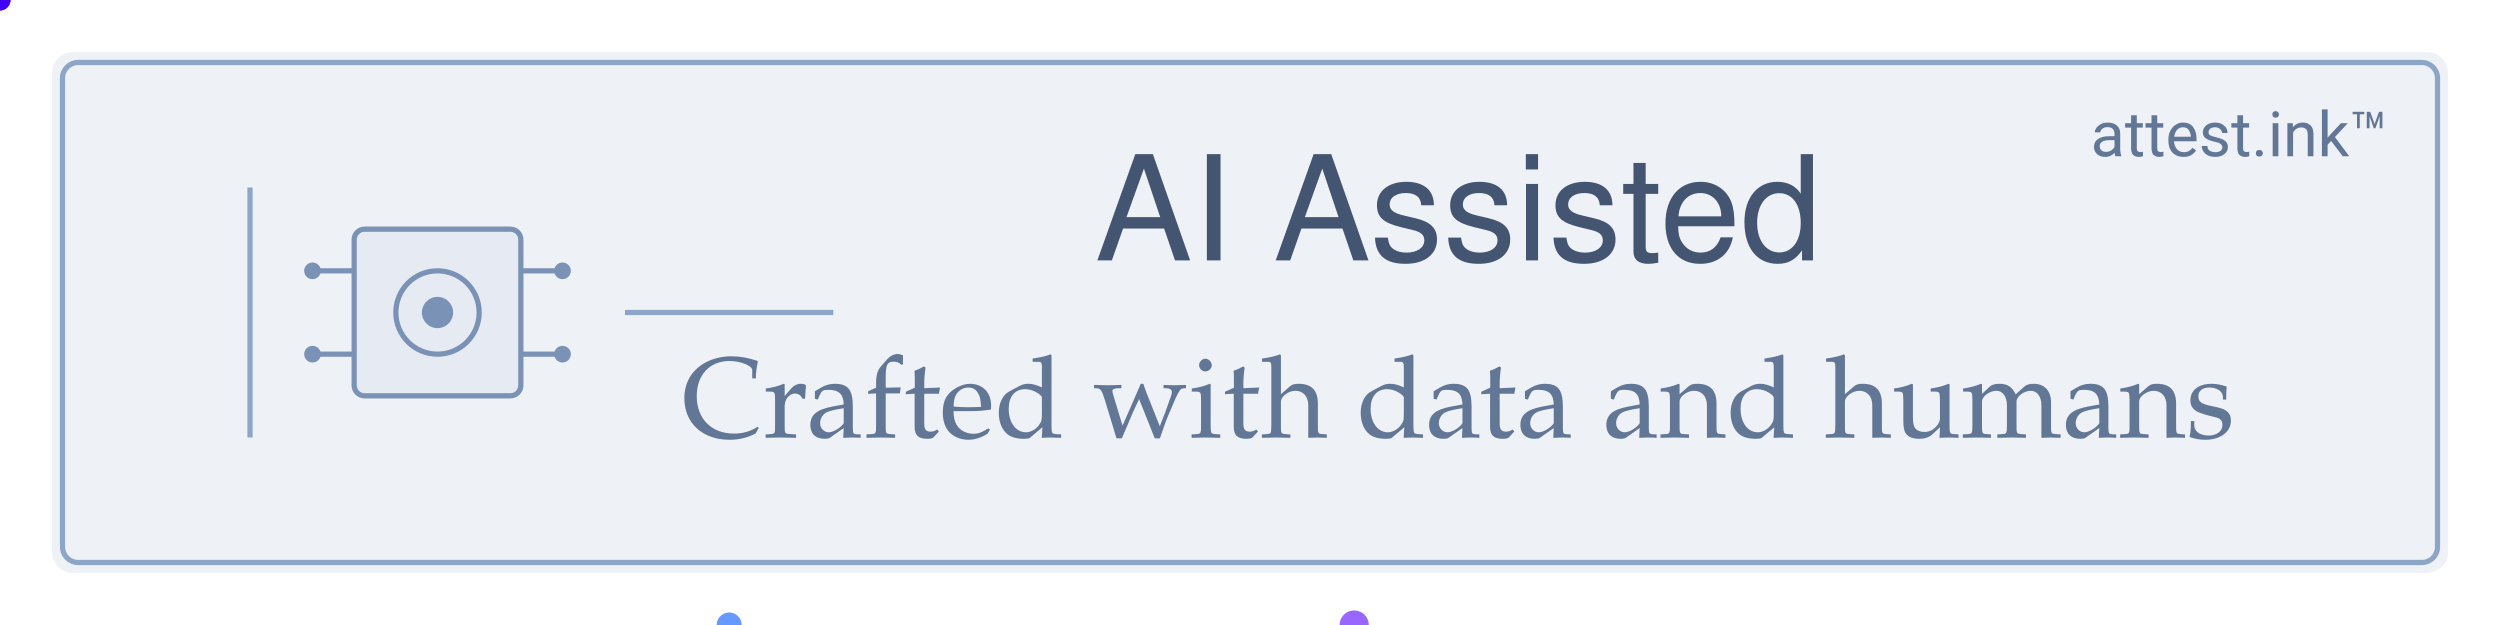
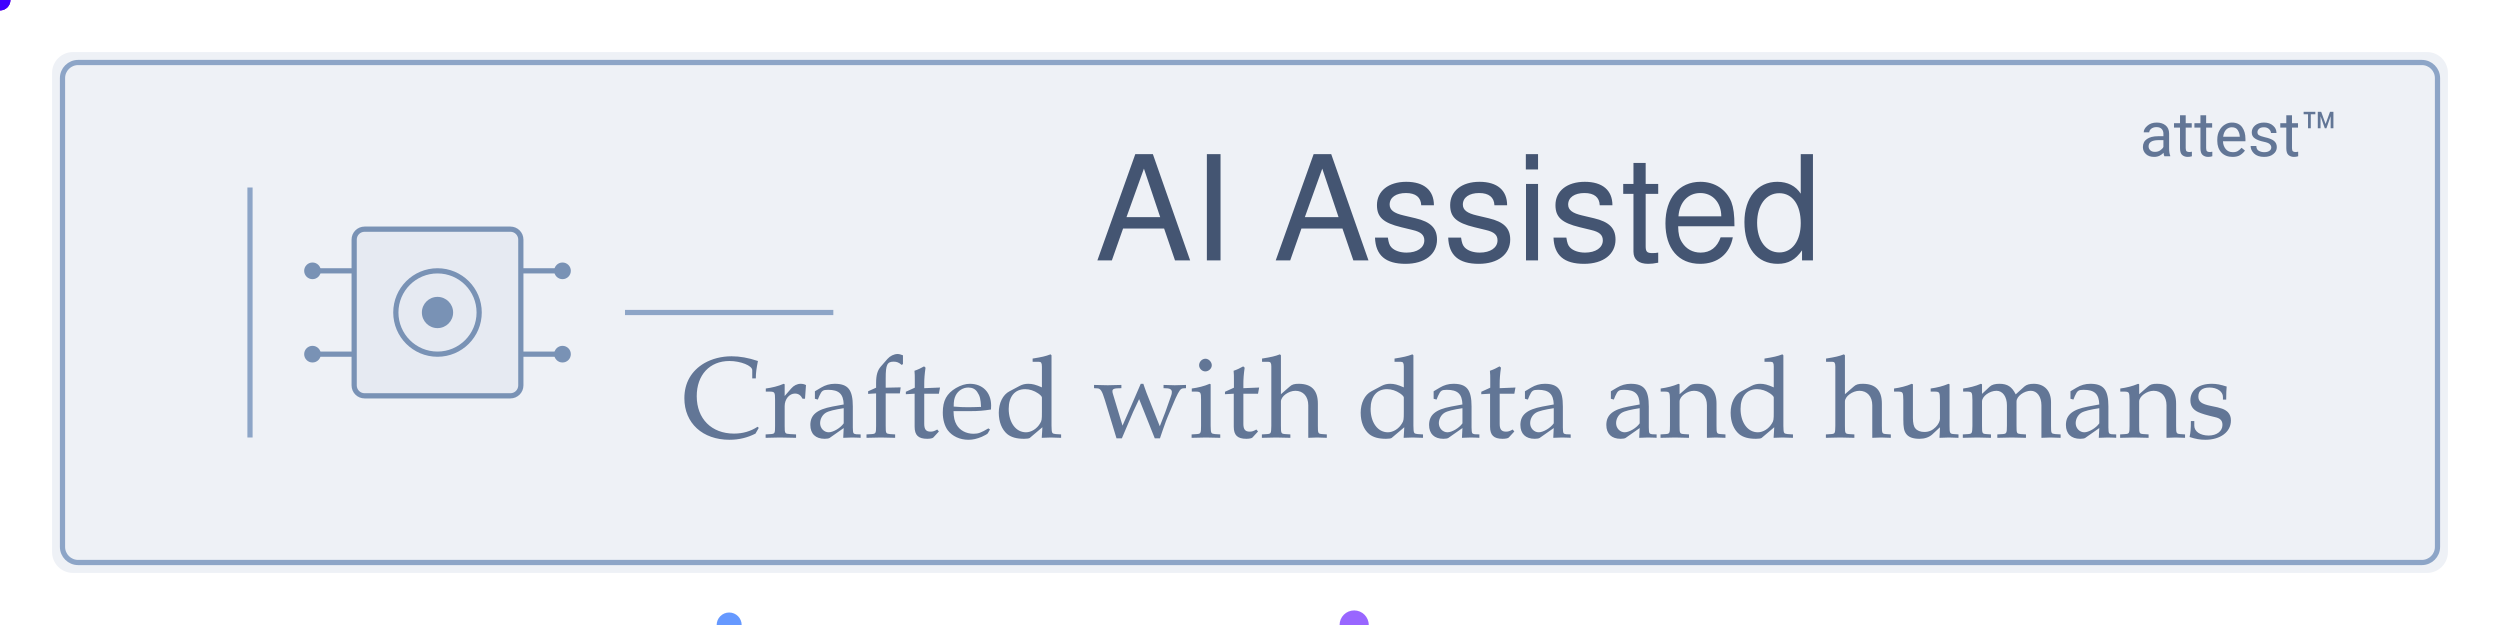
<svg xmlns="http://www.w3.org/2000/svg" viewBox="0 0 240 60">
  <rect x="5" y="5" width="230" height="50" rx="2" fill="#eef1f6" />
  <rect x="6" y="6" width="228" height="48" rx="1.5" fill="none" stroke="#8da5c7" stroke-width="0.5" />
  <g transform="translate(42, 30)">
    <rect x="-8" y="-8" width="16" height="16" rx="1" fill="#e6eaf2" stroke="#7992b5" stroke-width="0.5" />
    <line x1="-8" y1="-4" x2="-12" y2="-4" stroke="#7992b5" stroke-width="0.5" />
    <line x1="-8" y1="4" x2="-12" y2="4" stroke="#7992b5" stroke-width="0.5" />
    <line x1="8" y1="-4" x2="12" y2="-4" stroke="#7992b5" stroke-width="0.5" />
    <line x1="8" y1="4" x2="12" y2="4" stroke="#7992b5" stroke-width="0.5" />
    <circle cx="-12" cy="-4" r="0.8" fill="#7992b5" />
    <circle cx="-12" cy="4" r="0.8" fill="#7992b5" />
    <circle cx="12" cy="-4" r="0.8" fill="#7992b5" />
    <circle cx="12" cy="4" r="0.8" fill="#7992b5" />
    <circle cx="0" cy="0" r="4" fill="none" stroke="#7992b5" stroke-width="0.5" />
    <circle cx="0" cy="0" r="1.5" fill="#7992b5" />
  </g>
  <g transform="translate(140, 30)" text-anchor="middle">
    <text x="0" y="-5" font-family="Helvetica, Arial, sans-serif" font-size="14" fill="#445572">AI Assisted</text>
    <text x="0" y="12" font-family="Optima, Palatino, serif" font-size="11" fill="#627696">Crafted with data and humans</text>
-     <text x="75" y="-15" font-family="'Segoe UI', Roboto, sans-serif" font-size="6" fill="#627696">attest.ink™</text>
+     <text x="75" y="-15" font-family="'Segoe UI', Roboto, sans-serif" font-size="6" fill="#627696">attest™</text>
  </g>
  <line x1="24" y1="18" x2="24" y2="42" stroke="#8da5c7" stroke-width="0.5" />
  <line x1="60" y1="30" x2="80" y2="30" stroke="#8da5c7" stroke-width="0.5" />
  <g>
    <circle cx="130" cy="60" r="1.4" fill="#9966ff">
      <animate attributeName="cx" values="130;135;130" dur="7s" repeatCount="indefinite" />
      <animate attributeName="cy" values="60;55;60" dur="7s" repeatCount="indefinite" />
      <animate attributeName="opacity" values="0.7;1;0.7" dur="7s" repeatCount="indefinite" />
    </circle>
    <circle cx="70" cy="60" r="1.2" fill="#6699ff">
      <animate attributeName="cx" values="70;65;70" dur="9s" repeatCount="indefinite" />
      <animate attributeName="cy" values="60;65;60" dur="9s" repeatCount="indefinite" />
      <animate attributeName="opacity" values="0.6;0.9;0.6" dur="9s" repeatCount="indefinite" />
    </circle>
    <circle cx="130" cy="140" r="0.8" fill="#33ccff">
      <animate attributeName="cx" values="130;125;130" dur="8s" repeatCount="indefinite" />
      <animate attributeName="cy" values="140;145;140" dur="8s" repeatCount="indefinite" />
      <animate attributeName="opacity" values="0.5;0.8;0.5" dur="8s" repeatCount="indefinite" />
    </circle>
    <circle cx="70" cy="140" r="1.1" fill="#9966ff">
      <animate attributeName="cx" values="70;75;70" dur="6s" repeatCount="indefinite" />
      <animate attributeName="cy" values="140;135;140" dur="6s" repeatCount="indefinite" />
      <animate attributeName="opacity" values="0.6;0.9;0.6" dur="6s" repeatCount="indefinite" />
    </circle>
  </g>
  <g>
    <circle cx="0" cy="0" r="1" fill="#6600cc">
      <animateMotion path="M100,30 C120,50 140,70 160,100 C140,130 120,150 100,170 C80,150 60,130 40,100 C60,70 80,50 100,30 Z" dur="15s" repeatCount="indefinite" />
      <animate attributeName="opacity" values="0;1;0" dur="15s" repeatCount="indefinite" />
    </circle>
    <circle cx="0" cy="0" r="1" fill="#8a2be2">
      <animateMotion path="M100,30 C120,50 140,70 160,100 C140,130 120,150 100,170 C80,150 60,130 40,100 C60,70 80,50 100,30 Z" dur="15s" begin="5s" repeatCount="indefinite" />
      <animate attributeName="opacity" values="0;1;0" dur="15s" begin="5s" repeatCount="indefinite" />
    </circle>
    <circle cx="0" cy="0" r="1" fill="#3f00ff">
      <animateMotion path="M100,30 C120,50 140,70 160,100 C140,130 120,150 100,170 C80,150 60,130 40,100 C60,70 80,50 100,30 Z" dur="15s" begin="10s" repeatCount="indefinite" />
      <animate attributeName="opacity" values="0;1;0" dur="15s" begin="10s" repeatCount="indefinite" />
    </circle>
  </g>
</svg>
